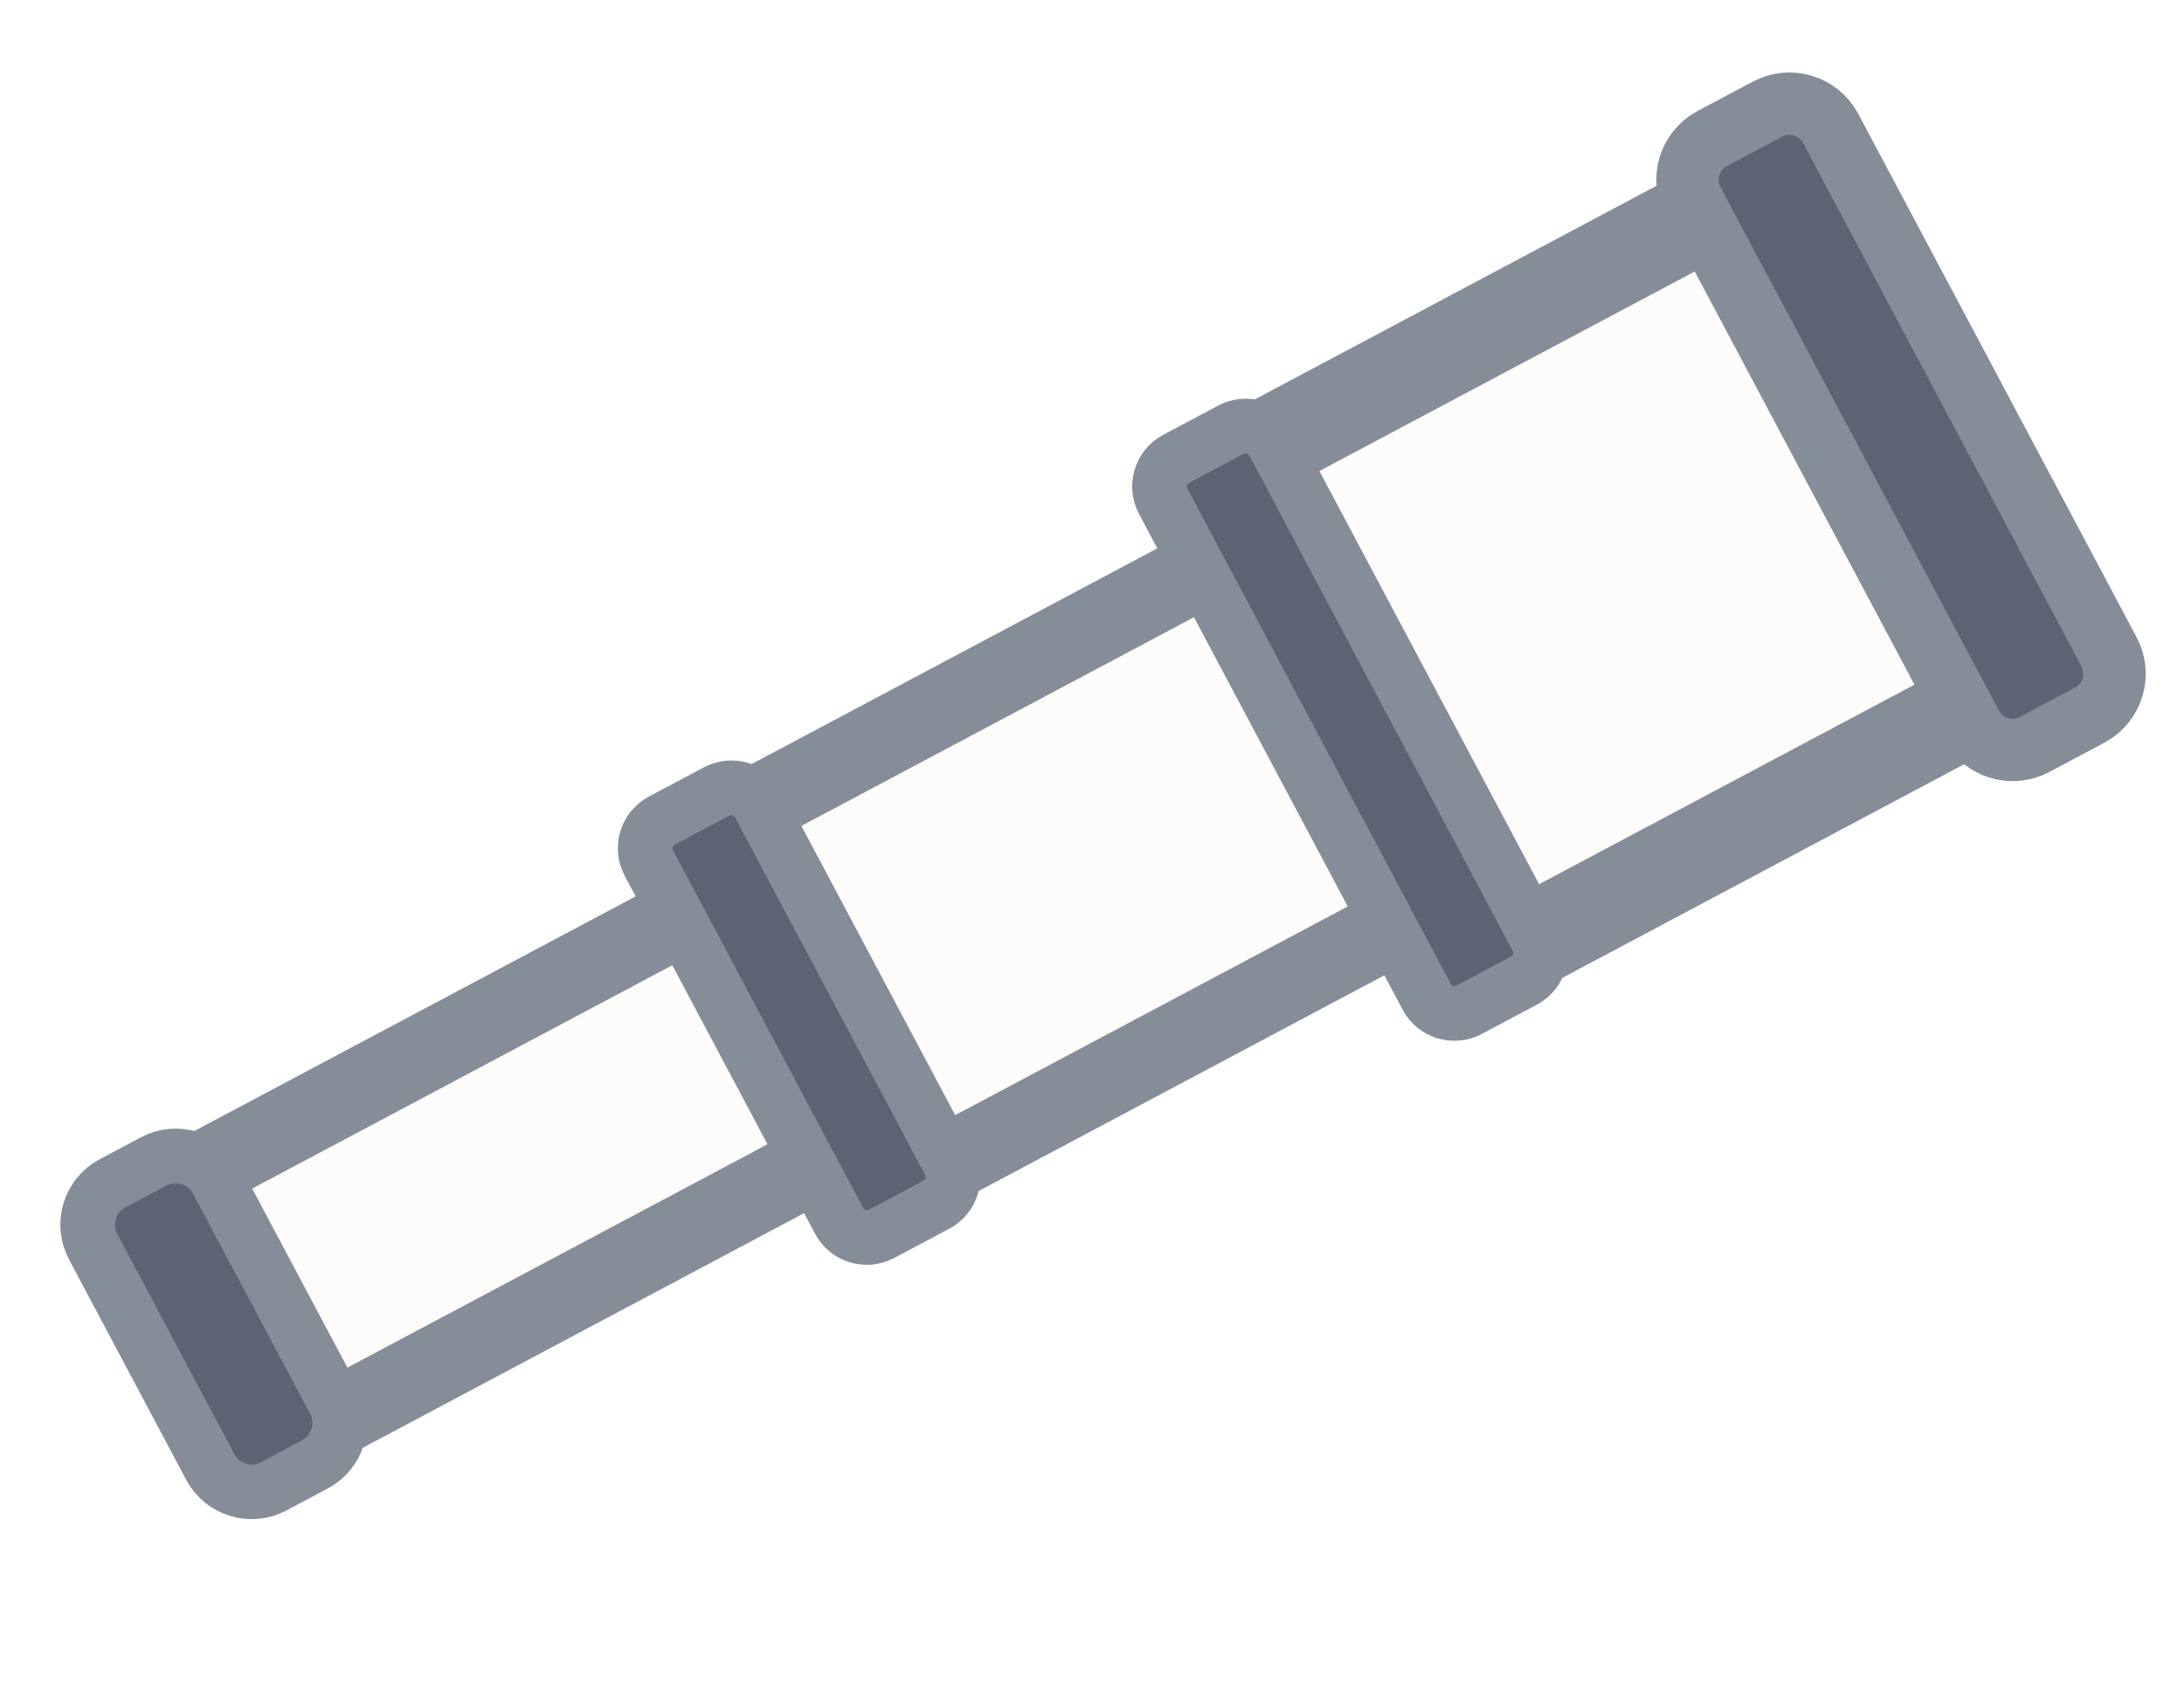
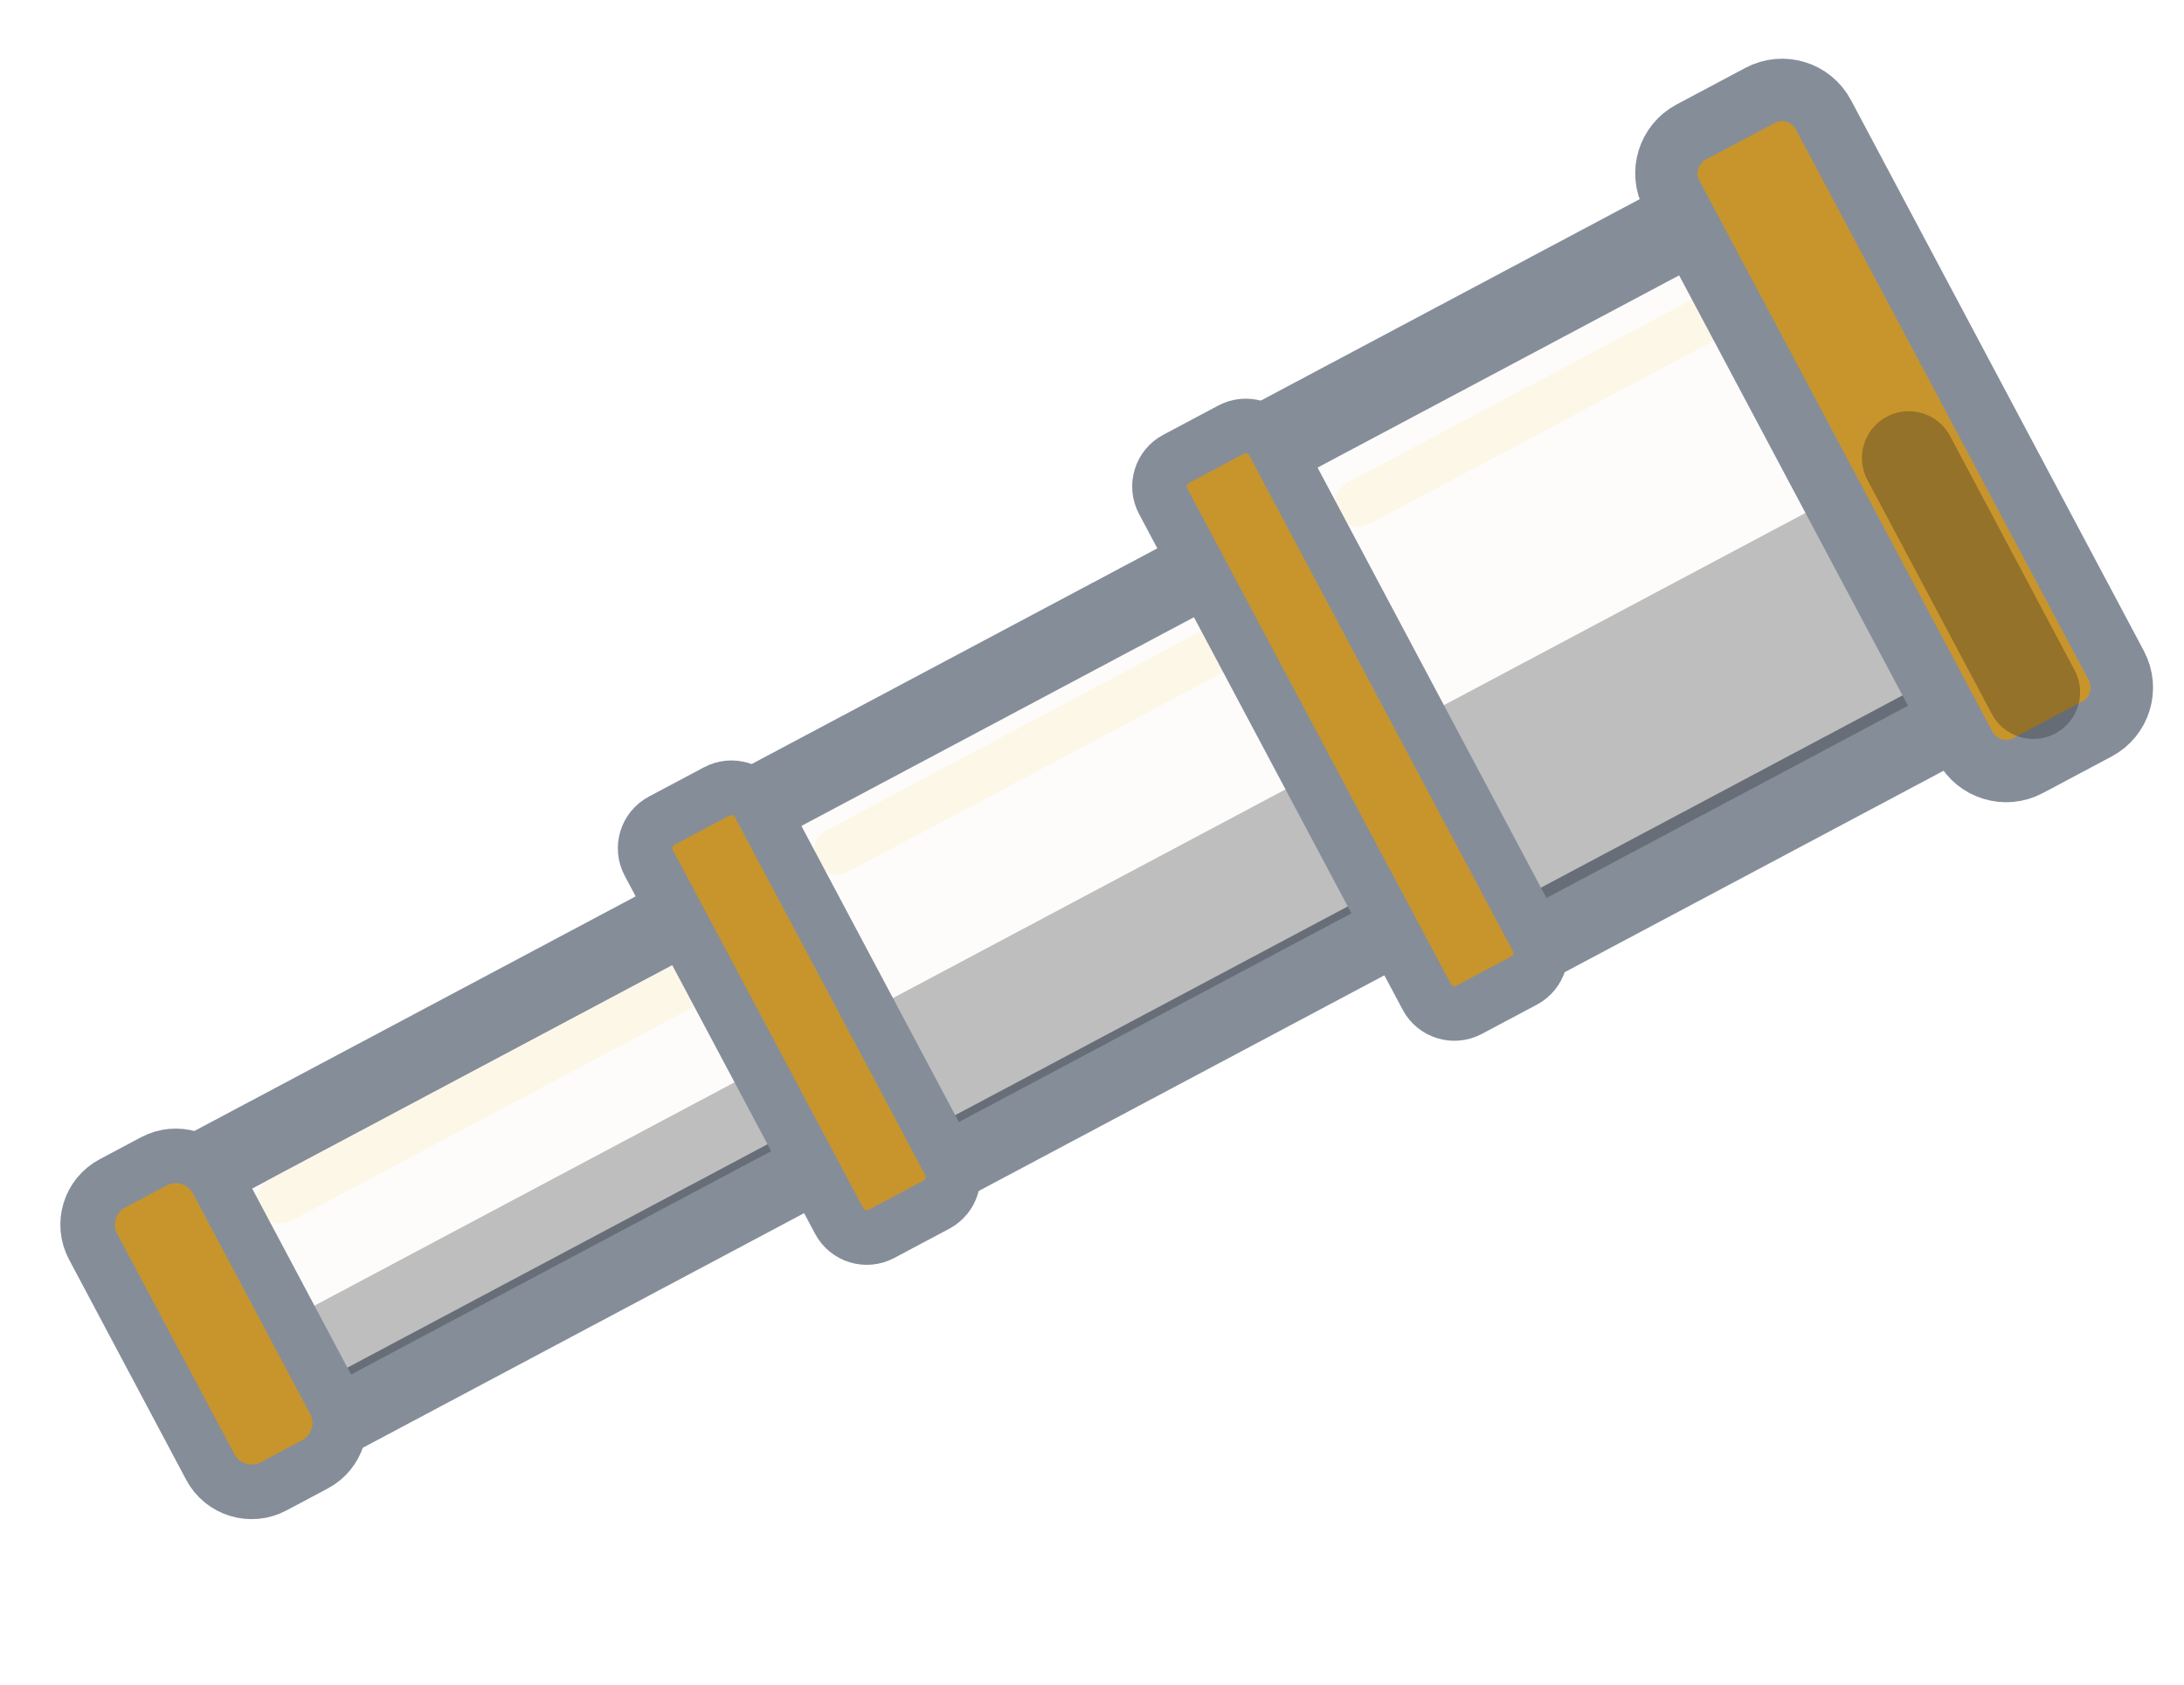
<svg xmlns="http://www.w3.org/2000/svg" viewBox="0 0 140 108" stroke-linecap="round" stroke-linejoin="round">
  <g transform="rotate(-28 68 56)">
    <rect x="8" y="47" width="42" height="18" rx="3" fill="#fdfcfa" stroke="#858d99" stroke-width="5" />
    <rect x="48" y="43" width="42" height="26" rx="3" fill="#fdfcfa" stroke="#858d99" stroke-width="5" />
-     <rect x="88" y="38" width="40" height="36" rx="3" fill="#fdfcfa" stroke="#858d99" stroke-width="6" />
-     <rect x="2" y="45" width="9" height="22" rx="3" fill="#5b6472" stroke="#858d99" stroke-width="3.5" />
-     <rect x="45" y="41" width="8" height="30" rx="2" fill="#5b6472" stroke="#858d99" stroke-width="3.5" />
-     <rect x="85" y="36" width="8" height="40" rx="2" fill="#5b6472" stroke="#858d99" stroke-width="3.5" />
-     <rect x="124" y="34" width="10" height="44" rx="3" fill="#5b6472" stroke="#858d99" stroke-width="4" />
+     <rect x="88" y="38" width="40" height="36" rx="3" fill="#fdfcfa" stroke="#858d99" stroke-width="5.5" />
+     <path d="M10 58H126V72H90V67H50V63H10Z" fill="#1a1d23" stroke="none" opacity="0.28" />
+     <path d="M14 51H44M56 48H84M96 44H122" fill="none" stroke="#fdf6e3" stroke-width="3" opacity="0.8" />
+     <rect x="2" y="45" width="9" height="22" rx="3" fill="#c8952c" stroke="#858d99" stroke-width="3.5" />
+     <rect x="45" y="41" width="8" height="30" rx="2" fill="#c8952c" stroke="#858d99" stroke-width="3.5" />
+     <rect x="85" y="36" width="8" height="40" rx="2" fill="#c8952c" stroke="#858d99" stroke-width="3.5" />
+     <rect x="123" y="33" width="11" height="46" rx="3" fill="#c8952c" stroke="#858d99" stroke-width="4" />
+     <path d="M128.5 58V75" fill="none" stroke="#1a1d23" stroke-width="6" opacity="0.3" />
  </g>
</svg>
